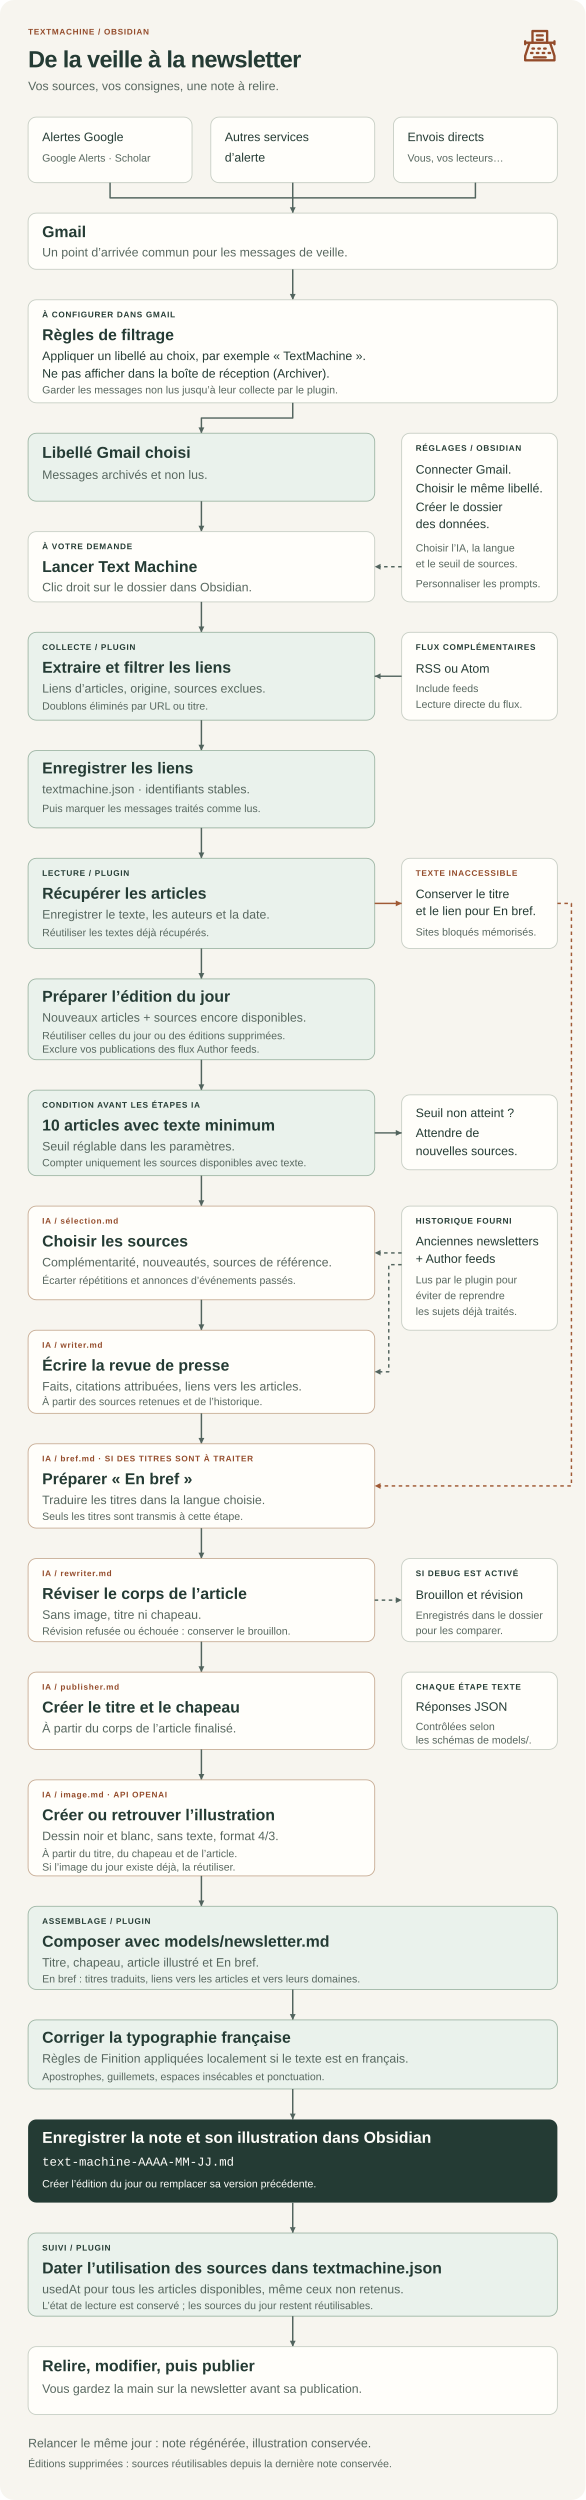
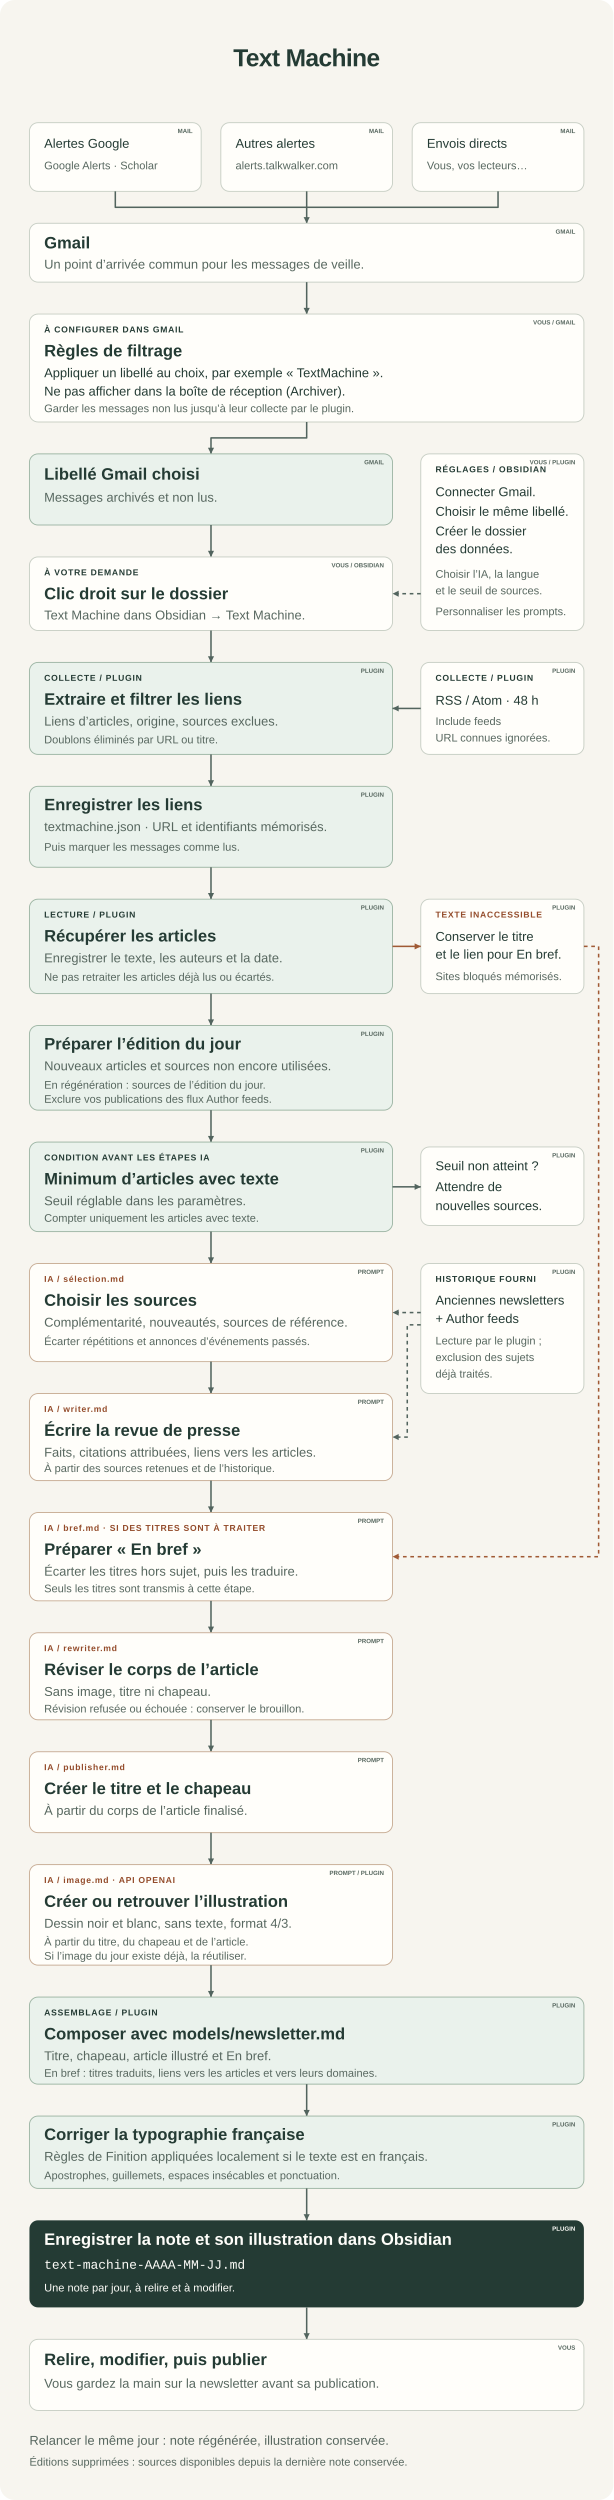
- <svg xmlns="http://www.w3.org/2000/svg" width="1000" height="4270" viewBox="0 0 1000 4270" role="img" aria-labelledby="title description">
+ <svg xmlns="http://www.w3.org/2000/svg" width="1000" height="4076" viewBox="0 0 1000 4076" role="img" aria-labelledby="title description">
  <defs>
    <style>
      text { font-family: Arial, Helvetica, sans-serif; fill: #243b34; }
      .title { font-size: 40px; font-weight: 700; letter-spacing: -1px; }
      .label { font-size: 14px; font-weight: 700; letter-spacing: 1.2px; }
      .heading { font-size: 27px; font-weight: 700; }
      .body { font-size: 21px; }
      .small { font-size: 18px; }
      .muted { fill: #57675f; }
      .accent { fill: #934b2a; }
      .source { fill: #fffefa; stroke: #c7cec4; stroke-width: 1.5; }
      .auto { fill: #eaf2ec; stroke: #9db5a4; stroke-width: 1.5; }
      .ai { fill: #fffefa; stroke: #c7ac94; stroke-width: 1.5; }
      .line { fill: none; stroke: #52645e; stroke-width: 2.5; stroke-linejoin: round; }
      .branch { fill: none; stroke: #a05a35; stroke-width: 2.5; stroke-linejoin: round; }
      .bus { fill: none; stroke: #52645e; stroke-width: 2.5; stroke-linejoin: round; }
      .mono { font-family: 'Courier New', monospace; font-size: 21px; }
    </style>
  </defs>
-   <rect width="1000" height="4270" rx="24" fill="#f7f5ef" />
-   <text x="48" y="59" class="label accent">TEXTMACHINE / OBSIDIAN</text>
-   <text x="48" y="115" class="title">De la veille à la newsletter</text>
-   <text x="48" y="154" class="body muted">Vos sources, vos consignes, une note à relire.</text>
-   <g transform="translate(892 48) scale(2.5)" fill="none" stroke="#934b2a" stroke-width="1.6" stroke-linecap="round" stroke-linejoin="round" aria-hidden="true">
-     <path d="M7 10V2h10v8M10 5h4M10 8h4" />
-     <path d="M3 10h18M2 9v2m20-2v2M5 10l-3 9v3h20v-3l-3-9" />
-     <path d="M7 14h1m3 0h1m3 0h1M6 17h1m3 0h1m3 0h1m3 0h1M8 20h8" />
-   </g>
+   <rect width="1000" height="4076" rx="24" fill="#f7f5ef" />
+   <text x="500" y="108" text-anchor="middle" class="title">Text Machine</text>
  <g id="google-alerts">
    <rect x="48" y="200" width="280" height="112" rx="14" class="source" />
    <text x="72" y="241" class="body">Alertes Google</text>
    <text x="72" y="276" class="small muted">Google Alerts · Scholar</text>
+     <text x="314" y="217" text-anchor="end" style="font-size: 10px; font-weight: 700; fill: #57675f">MAIL</text>
  </g>
  <g id="other-alerts">
    <rect x="360" y="200" width="280" height="112" rx="14" class="source" />
-     <text x="384" y="241" class="body">Autres services</text>
-     <text x="384" y="276" class="body">d’alerte</text>
+     <text x="384" y="241" class="body">Autres alertes</text>
+     <text x="384" y="276" class="small muted">alerts.talkwalker.com</text>
+     <text x="626" y="217" text-anchor="end" style="font-size: 10px; font-weight: 700; fill: #57675f">MAIL</text>
  </g>
  <g id="direct-submissions">
    <rect x="672" y="200" width="280" height="112" rx="14" class="source" />
    <text x="696" y="241" class="body">Envois directs</text>
    <text x="696" y="276" class="small muted">Vous, vos lecteurs…</text>
+     <text x="938" y="217" text-anchor="end" style="font-size: 10px; font-weight: 700; fill: #57675f">MAIL</text>
  </g>
  <path d="M188 312V338H812V312M500 312V338" class="bus" />
  <path d="M500 338V364" class="line" />
  <path d="M-10 -5L0 0L-10 5Z" transform="translate(500 364) rotate(90)" fill="#52645e" />
  <g id="gmail">
    <rect x="48" y="364" width="904" height="96" rx="14" class="source" />
    <text x="72" y="405" class="heading">Gmail</text>
    <text x="72" y="438" class="body muted">Un point d’arrivée commun pour les messages de veille.</text>
+     <text x="938" y="381" text-anchor="end" style="font-size: 10px; font-weight: 700; fill: #57675f">GMAIL</text>
  </g>
  <path d="M500 460V512" class="line" />
  <path d="M-10 -5L0 0L-10 5Z" transform="translate(500 512) rotate(90)" fill="#52645e" />
  <g id="gmail-filters">
    <rect x="48" y="512" width="904" height="176" rx="14" class="source" />
    <text x="72" y="542" class="label">À CONFIGURER DANS GMAIL</text>
    <text x="72" y="581" class="heading">Règles de filtrage</text>
    <text x="72" y="615" class="body">Appliquer un libellé au choix, par exemple « TextMachine ».</text>
    <text x="72" y="645" class="body">Ne pas afficher dans la boîte de réception (Archiver).</text>
    <text x="72" y="672" class="small muted">Garder les messages non lus jusqu’à leur collecte par le plugin.</text>
+     <text x="938" y="529" text-anchor="end" style="font-size: 10px; font-weight: 700; fill: #57675f">VOUS / GMAIL</text>
  </g>
  <path d="M500 688V714H344V740" class="line" />
  <path d="M-10 -5L0 0L-10 5Z" transform="translate(344 740) rotate(90)" fill="#52645e" />
  <g id="gmail-label">
    <rect x="48" y="740" width="592" height="116" rx="14" class="auto" />
    <text x="72" y="782" class="heading">Libellé Gmail choisi</text>
    <text x="72" y="818" class="body muted">Messages archivés et non lus.</text>
+     <text x="626" y="757" text-anchor="end" style="font-size: 10px; font-weight: 700; fill: #57675f">GMAIL</text>
  </g>
  <g id="plugin-settings">
    <rect x="686" y="740" width="266" height="288" rx="14" class="source" />
    <text x="710" y="770" class="label">RÉGLAGES / OBSIDIAN</text>
    <text x="710" y="809" class="body">Connecter Gmail.</text>
    <text x="710" y="841" class="body">Choisir le même libellé.</text>
    <text x="710" y="873" class="body">Créer le dossier</text>
    <text x="710" y="902" class="body">des données.</text>
    <text x="710" y="942" class="small muted">Choisir l’IA, la langue</text>
    <text x="710" y="969" class="small muted">et le seuil de sources.</text>
    <text x="710" y="1003" class="small muted">Personnaliser les prompts.</text>
+     <text x="938" y="757" text-anchor="end" style="font-size: 10px; font-weight: 700; fill: #57675f">VOUS / PLUGIN</text>
  </g>
  <path d="M344 856V908" class="line" />
  <path d="M-10 -5L0 0L-10 5Z" transform="translate(344 908) rotate(90)" fill="#52645e" />
  <g id="launch">
    <rect x="48" y="908" width="592" height="120" rx="14" class="source" />
    <text x="72" y="938" class="label">À VOTRE DEMANDE</text>
-     <text x="72" y="977" class="heading">Lancer Text Machine</text>
-     <text x="72" y="1010" class="body muted">Clic droit sur le dossier dans Obsidian.</text>
+     <text x="72" y="977" class="heading">Clic droit sur le dossier</text>
+     <text x="72" y="1010" class="body muted">Text Machine dans Obsidian → Text Machine.</text>
+     <text x="626" y="925" text-anchor="end" style="font-size: 10px; font-weight: 700; fill: #57675f">VOUS / OBSIDIAN</text>
  </g>
  <path d="M686 968H640" class="line" stroke-dasharray="6 6" />
  <path d="M-10 -5L0 0L-10 5Z" transform="translate(640 968) rotate(180)" fill="#52645e" />
  <path d="M344 1028V1080" class="line" />
  <path d="M-10 -5L0 0L-10 5Z" transform="translate(344 1080) rotate(90)" fill="#52645e" />
  <g id="collect-links">
    <rect x="48" y="1080" width="592" height="150" rx="14" class="auto" />
    <text x="72" y="1110" class="label">COLLECTE / PLUGIN</text>
    <text x="72" y="1149" class="heading">Extraire et filtrer les liens</text>
    <text x="72" y="1183" class="body muted">Liens d’articles, origine, sources exclues.</text>
    <text x="72" y="1212" class="small muted">Doublons éliminés par URL ou titre.</text>
+     <text x="626" y="1097" text-anchor="end" style="font-size: 10px; font-weight: 700; fill: #57675f">PLUGIN</text>
  </g>
  <g id="include-feeds">
    <rect x="686" y="1080" width="266" height="150" rx="14" class="source" />
-     <text x="710" y="1110" class="label">FLUX COMPLÉMENTAIRES</text>
-     <text x="710" y="1149" class="body">RSS ou Atom</text>
+     <text x="710" y="1110" class="label">COLLECTE / PLUGIN</text>
+     <text x="710" y="1149" class="body">RSS / Atom · 48 h</text>
    <text x="710" y="1182" class="small muted">Include feeds</text>
-     <text x="710" y="1209" class="small muted">Lecture directe du flux.</text>
+     <text x="710" y="1209" class="small muted">URL connues ignorées.</text>
+     <text x="938" y="1097" text-anchor="end" style="font-size: 10px; font-weight: 700; fill: #57675f">PLUGIN</text>
  </g>
  <path d="M686 1155H640" class="line" />
  <path d="M-10 -5L0 0L-10 5Z" transform="translate(640 1155) rotate(180)" fill="#52645e" />
  <path d="M344 1230V1282" class="line" />
  <path d="M-10 -5L0 0L-10 5Z" transform="translate(344 1282) rotate(90)" fill="#52645e" />
  <g id="save-links">
    <rect x="48" y="1282" width="592" height="132" rx="14" class="auto" />
    <text x="72" y="1321" class="heading">Enregistrer les liens</text>
-     <text x="72" y="1355" class="body muted">textmachine.json · identifiants stables.</text>
-     <text x="72" y="1387" class="small muted">Puis marquer les messages traités comme lus.</text>
+     <text x="72" y="1355" class="body muted">textmachine.json · URL et identifiants mémorisés.</text>
+     <text x="72" y="1387" class="small muted">Puis marquer les messages comme lus.</text>
+     <text x="626" y="1299" text-anchor="end" style="font-size: 10px; font-weight: 700; fill: #57675f">PLUGIN</text>
  </g>
  <path d="M344 1414V1466" class="line" />
  <path d="M-10 -5L0 0L-10 5Z" transform="translate(344 1466) rotate(90)" fill="#52645e" />
  <g id="read-articles">
    <rect x="48" y="1466" width="592" height="154" rx="14" class="auto" />
    <text x="72" y="1496" class="label">LECTURE / PLUGIN</text>
    <text x="72" y="1535" class="heading">Récupérer les articles</text>
    <text x="72" y="1569" class="body muted">Enregistrer le texte, les auteurs et la date.</text>
-     <text x="72" y="1599" class="small muted">Réutiliser les textes déjà récupérés.</text>
+     <text x="72" y="1599" class="small muted">Ne pas retraiter les articles déjà lus ou écartés.</text>
+     <text x="626" y="1483" text-anchor="end" style="font-size: 10px; font-weight: 700; fill: #57675f">PLUGIN</text>
  </g>
  <g id="unavailable-text">
    <rect x="686" y="1466" width="266" height="154" rx="14" class="source" />
    <text x="710" y="1496" class="label accent">TEXTE INACCESSIBLE</text>
    <text x="710" y="1534" class="body">Conserver le titre</text>
    <text x="710" y="1563" class="body">et le lien pour En bref.</text>
    <text x="710" y="1598" class="small muted">Sites bloqués mémorisés.</text>
+     <text x="938" y="1483" text-anchor="end" style="font-size: 10px; font-weight: 700; fill: #57675f">PLUGIN</text>
  </g>
  <path d="M640 1543H686" class="branch" />
  <path d="M-10 -5L0 0L-10 5Z" transform="translate(686 1543) rotate(0)" fill="#a05a35" />
  <path d="M344 1620V1672" class="line" />
  <path d="M-10 -5L0 0L-10 5Z" transform="translate(344 1672) rotate(90)" fill="#52645e" />
  <g id="available-sources">
    <rect x="48" y="1672" width="592" height="138" rx="14" class="auto" />
    <text x="72" y="1711" class="heading">Préparer l’édition du jour</text>
-     <text x="72" y="1745" class="body muted">Nouveaux articles + sources encore disponibles.</text>
-     <text x="72" y="1775" class="small muted">Réutiliser celles du jour ou des éditions supprimées.</text>
+     <text x="72" y="1745" class="body muted">Nouveaux articles et sources non encore utilisées.</text>
+     <text x="72" y="1775" class="small muted">En régénération : sources de l’édition du jour.</text>
    <text x="72" y="1798" class="small muted">Exclure vos publications des flux Author feeds.</text>
+     <text x="626" y="1689" text-anchor="end" style="font-size: 10px; font-weight: 700; fill: #57675f">PLUGIN</text>
  </g>
  <path d="M344 1810V1862" class="line" />
  <path d="M-10 -5L0 0L-10 5Z" transform="translate(344 1862) rotate(90)" fill="#52645e" />
  <g id="minimum-sources">
    <rect x="48" y="1862" width="592" height="146" rx="14" class="auto" />
    <text x="72" y="1892" class="label">CONDITION AVANT LES ÉTAPES IA</text>
-     <text x="72" y="1931" class="heading">10 articles avec texte minimum</text>
+     <text x="72" y="1931" class="heading">Minimum d’articles avec texte</text>
    <text x="72" y="1965" class="body muted">Seuil réglable dans les paramètres.</text>
-     <text x="72" y="1992" class="small muted">Compter uniquement les sources disponibles avec texte.</text>
+     <text x="72" y="1992" class="small muted">Compter uniquement les articles avec texte.</text>
+     <text x="626" y="1879" text-anchor="end" style="font-size: 10px; font-weight: 700; fill: #57675f">PLUGIN</text>
  </g>
  <g id="wait-for-sources">
    <rect x="686" y="1870" width="266" height="128" rx="14" class="source" />
    <text x="710" y="1908" class="body">Seuil non atteint ?</text>
    <text x="710" y="1942" class="body">Attendre de</text>
    <text x="710" y="1973" class="body">nouvelles sources.</text>
+     <text x="938" y="1887" text-anchor="end" style="font-size: 10px; font-weight: 700; fill: #57675f">PLUGIN</text>
  </g>
  <path d="M640 1935H686" class="line" />
  <path d="M-10 -5L0 0L-10 5Z" transform="translate(686 1935) rotate(0)" fill="#52645e" />
  <path d="M344 2008V2060" class="line" />
  <path d="M-10 -5L0 0L-10 5Z" transform="translate(344 2060) rotate(90)" fill="#52645e" />
  <g id="select">
    <rect x="48" y="2060" width="592" height="160" rx="14" class="ai" />
    <text x="72" y="2090" class="label accent">IA / sélection.md</text>
    <text x="72" y="2129" class="heading">Choisir les sources</text>
    <text x="72" y="2163" class="body muted">Complémentarité, nouveautés, sources de référence.</text>
    <text x="72" y="2193" class="small muted">Écarter répétitions et annonces d’événements passés.</text>
+     <text x="626" y="2077" text-anchor="end" style="font-size: 10px; font-weight: 700; fill: #57675f">PROMPT</text>
  </g>
  <g id="history">
    <rect x="686" y="2060" width="266" height="212" rx="14" class="source" />
    <text x="710" y="2090" class="label">HISTORIQUE FOURNI</text>
    <text x="710" y="2127" class="body">Anciennes newsletters</text>
    <text x="710" y="2157" class="body">+ Author feeds</text>
-     <text x="710" y="2192" class="small muted">Lus par le plugin pour</text>
-     <text x="710" y="2219" class="small muted">éviter de reprendre</text>
-     <text x="710" y="2246" class="small muted">les sujets déjà traités.</text>
+     <text x="710" y="2192" class="small muted">Lecture par le plugin ;</text>
+     <text x="710" y="2219" class="small muted">exclusion des sujets</text>
+     <text x="710" y="2246" class="small muted">déjà traités.</text>
+     <text x="938" y="2077" text-anchor="end" style="font-size: 10px; font-weight: 700; fill: #57675f">PLUGIN</text>
  </g>
  <path d="M686 2140H640" class="line" stroke-dasharray="6 6" />
  <path d="M-10 -5L0 0L-10 5Z" transform="translate(640 2140) rotate(180)" fill="#52645e" />
  <path d="M686 2160H664V2343H640" class="line" stroke-dasharray="6 6" />
  <path d="M-10 -5L0 0L-10 5Z" transform="translate(640 2343) rotate(180)" fill="#52645e" />
  <path d="M344 2220V2272" class="line" />
  <path d="M-10 -5L0 0L-10 5Z" transform="translate(344 2272) rotate(90)" fill="#52645e" />
  <g id="write">
    <rect x="48" y="2272" width="592" height="142" rx="14" class="ai" />
    <text x="72" y="2302" class="label accent">IA / writer.md</text>
    <text x="72" y="2341" class="heading">Écrire la revue de presse</text>
    <text x="72" y="2375" class="body muted">Faits, citations attribuées, liens vers les articles.</text>
    <text x="72" y="2400" class="small muted">À partir des sources retenues et de l’historique.</text>
+     <text x="626" y="2289" text-anchor="end" style="font-size: 10px; font-weight: 700; fill: #57675f">PROMPT</text>
  </g>
  <path d="M344 2414V2466" class="line" />
  <path d="M-10 -5L0 0L-10 5Z" transform="translate(344 2466) rotate(90)" fill="#52645e" />
  <g id="brief">
    <rect x="48" y="2466" width="592" height="144" rx="14" class="ai" />
    <text x="72" y="2496" class="label accent">IA / bref.md · SI DES TITRES SONT À TRAITER</text>
    <text x="72" y="2535" class="heading">Préparer « En bref »</text>
-     <text x="72" y="2569" class="body muted">Traduire les titres dans la langue choisie.</text>
+     <text x="72" y="2569" class="body muted">Écarter les titres hors sujet, puis les traduire.</text>
    <text x="72" y="2596" class="small muted">Seuls les titres sont transmis à cette étape.</text>
+     <text x="626" y="2483" text-anchor="end" style="font-size: 10px; font-weight: 700; fill: #57675f">PROMPT</text>
  </g>
  <path d="M952 1543H976V2538H640" class="branch" stroke-dasharray="6 6" />
  <path d="M-10 -5L0 0L-10 5Z" transform="translate(640 2538) rotate(180)" fill="#a05a35" />
  <path d="M344 2610V2662" class="line" />
  <path d="M-10 -5L0 0L-10 5Z" transform="translate(344 2662) rotate(90)" fill="#52645e" />
  <g id="rewrite">
    <rect x="48" y="2662" width="592" height="142" rx="14" class="ai" />
    <text x="72" y="2692" class="label accent">IA / rewriter.md</text>
    <text x="72" y="2731" class="heading">Réviser le corps de l’article</text>
    <text x="72" y="2765" class="body muted">Sans image, titre ni chapeau.</text>
    <text x="72" y="2792" class="small muted">Révision refusée ou échouée : conserver le brouillon.</text>
-   </g>
-   <g id="debug">
-     <rect x="686" y="2662" width="266" height="142" rx="14" class="source" />
-     <text x="710" y="2692" class="label">SI DEBUG EST ACTIVÉ</text>
-     <text x="710" y="2731" class="body">Brouillon et révision</text>
-     <text x="710" y="2765" class="small muted">Enregistrés dans le dossier</text>
-     <text x="710" y="2791" class="small muted">pour les comparer.</text>
-   </g>
-   <path d="M640 2733H686" class="line" stroke-dasharray="6 6" />
-   <path d="M-10 -5L0 0L-10 5Z" transform="translate(686 2733) rotate(0)" fill="#52645e" />
+     <text x="626" y="2679" text-anchor="end" style="font-size: 10px; font-weight: 700; fill: #57675f">PROMPT</text>
+   </g>
  <path d="M344 2804V2856" class="line" />
  <path d="M-10 -5L0 0L-10 5Z" transform="translate(344 2856) rotate(90)" fill="#52645e" />
  <g id="publish-metadata">
    <rect x="48" y="2856" width="592" height="132" rx="14" class="ai" />
    <text x="72" y="2886" class="label accent">IA / publisher.md</text>
    <text x="72" y="2925" class="heading">Créer le titre et le chapeau</text>
    <text x="72" y="2959" class="body muted">À partir du corps de l’article finalisé.</text>
-   </g>
-   <g id="json-validation">
-     <rect x="686" y="2856" width="266" height="132" rx="14" class="source" />
-     <text x="710" y="2886" class="label">CHAQUE ÉTAPE TEXTE</text>
-     <text x="710" y="2922" class="body">Réponses JSON</text>
-     <text x="710" y="2955" class="small muted">Contrôlées selon</text>
-     <text x="710" y="2978" class="small muted">les schémas de models/.</text>
+     <text x="626" y="2873" text-anchor="end" style="font-size: 10px; font-weight: 700; fill: #57675f">PROMPT</text>
  </g>
  <path d="M344 2988V3040" class="line" />
  <path d="M-10 -5L0 0L-10 5Z" transform="translate(344 3040) rotate(90)" fill="#52645e" />
  <g id="illustrate">
    <rect x="48" y="3040" width="592" height="164" rx="14" class="ai" />
    <text x="72" y="3070" class="label accent">IA / image.md · API OPENAI</text>
    <text x="72" y="3109" class="heading">Créer ou retrouver l’illustration</text>
    <text x="72" y="3143" class="body muted">Dessin noir et blanc, sans texte, format 4/3.</text>
    <text x="72" y="3172" class="small muted">À partir du titre, du chapeau et de l’article.</text>
    <text x="72" y="3195" class="small muted">Si l’image du jour existe déjà, la réutiliser.</text>
+     <text x="626" y="3057" text-anchor="end" style="font-size: 10px; font-weight: 700; fill: #57675f">PROMPT / PLUGIN</text>
  </g>
  <path d="M344 3204V3256" class="line" />
  <path d="M-10 -5L0 0L-10 5Z" transform="translate(344 3256) rotate(90)" fill="#52645e" />
  <g id="assemble">
    <rect x="48" y="3256" width="904" height="142" rx="14" class="auto" />
    <text x="72" y="3286" class="label">ASSEMBLAGE / PLUGIN</text>
    <text x="72" y="3325" class="heading">Composer avec models/newsletter.md</text>
    <text x="72" y="3359" class="body muted">Titre, chapeau, article illustré et En bref.</text>
    <text x="72" y="3386" class="small muted">En bref : titres traduits, liens vers les articles et vers leurs domaines.</text>
+     <text x="938" y="3273" text-anchor="end" style="font-size: 10px; font-weight: 700; fill: #57675f">PLUGIN</text>
  </g>
  <path d="M500 3398V3450" class="line" />
  <path d="M-10 -5L0 0L-10 5Z" transform="translate(500 3450) rotate(90)" fill="#52645e" />
  <g id="punctuation">
    <rect x="48" y="3450" width="904" height="118" rx="14" class="auto" />
    <text x="72" y="3489" class="heading">Corriger la typographie française</text>
    <text x="72" y="3523" class="body muted">Règles de Finition appliquées localement si le texte est en français.</text>
    <text x="72" y="3553" class="small muted">Apostrophes, guillemets, espaces insécables et ponctuation.</text>
+     <text x="938" y="3467" text-anchor="end" style="font-size: 10px; font-weight: 700; fill: #57675f">PLUGIN</text>
  </g>
  <path d="M500 3568V3620" class="line" />
  <path d="M-10 -5L0 0L-10 5Z" transform="translate(500 3620) rotate(90)" fill="#52645e" />
  <g id="save-newsletter">
    <rect x="48" y="3620" width="904" height="142" rx="14" fill="#243b34" />
    <text x="72" y="3660" class="heading" style="fill: #fffefa">Enregistrer la note et son illustration dans Obsidian</text>
    <text x="72" y="3699" class="mono" style="fill: #fffefa">text-machine-AAAA-MM-JJ.md</text>
-     <text x="72" y="3736" class="small" style="fill: #fffefa">Créer l’édition du jour ou remplacer sa version précédente.</text>
+     <text x="72" y="3736" class="small" style="fill: #fffefa">Une note par jour, à relire et à modifier.</text>
+     <text x="938" y="3637" text-anchor="end" style="font-size: 10px; font-weight: 700; fill: #fffefa">PLUGIN</text>
  </g>
  <path d="M500 3762V3814" class="line" />
  <path d="M-10 -5L0 0L-10 5Z" transform="translate(500 3814) rotate(90)" fill="#52645e" />
-   <g id="track-usage">
-     <rect x="48" y="3814" width="904" height="142" rx="14" class="auto" />
-     <text x="72" y="3844" class="label">SUIVI / PLUGIN</text>
-     <text x="72" y="3883" class="heading">Dater l’utilisation des sources dans textmachine.json</text>
-     <text x="72" y="3917" class="body muted">usedAt pour tous les articles disponibles, même ceux non retenus.</text>
-     <text x="72" y="3944" class="small muted">L’état de lecture est conservé ; les sources du jour restent réutilisables.</text>
-   </g>
-   <path d="M500 3956V4008" class="line" />
-   <path d="M-10 -5L0 0L-10 5Z" transform="translate(500 4008) rotate(90)" fill="#52645e" />
  <g id="human-review">
-     <rect x="48" y="4008" width="904" height="116" rx="14" class="source" />
-     <text x="72" y="4050" class="heading">Relire, modifier, puis publier</text>
-     <text x="72" y="4087" class="body muted">Vous gardez la main sur la newsletter avant sa publication.</text>
-   </g>
-   <text x="48" y="4180" class="body muted">Relancer le même jour : note régénérée, illustration conservée.</text>
-   <text x="48" y="4214" class="small muted">Éditions supprimées : sources réutilisables depuis la dernière note conservée.</text>
+     <rect x="48" y="3814" width="904" height="116" rx="14" class="source" />
+     <text x="72" y="3856" class="heading">Relire, modifier, puis publier</text>
+     <text x="72" y="3893" class="body muted">Vous gardez la main sur la newsletter avant sa publication.</text>
+     <text x="938" y="3831" text-anchor="end" style="font-size: 10px; font-weight: 700; fill: #57675f">VOUS</text>
+   </g>
+   <text x="48" y="3986" class="body muted">Relancer le même jour : note régénérée, illustration conservée.</text>
+   <text x="48" y="4020" class="small muted">Éditions supprimées : sources disponibles depuis la dernière note conservée.</text>
</svg>
